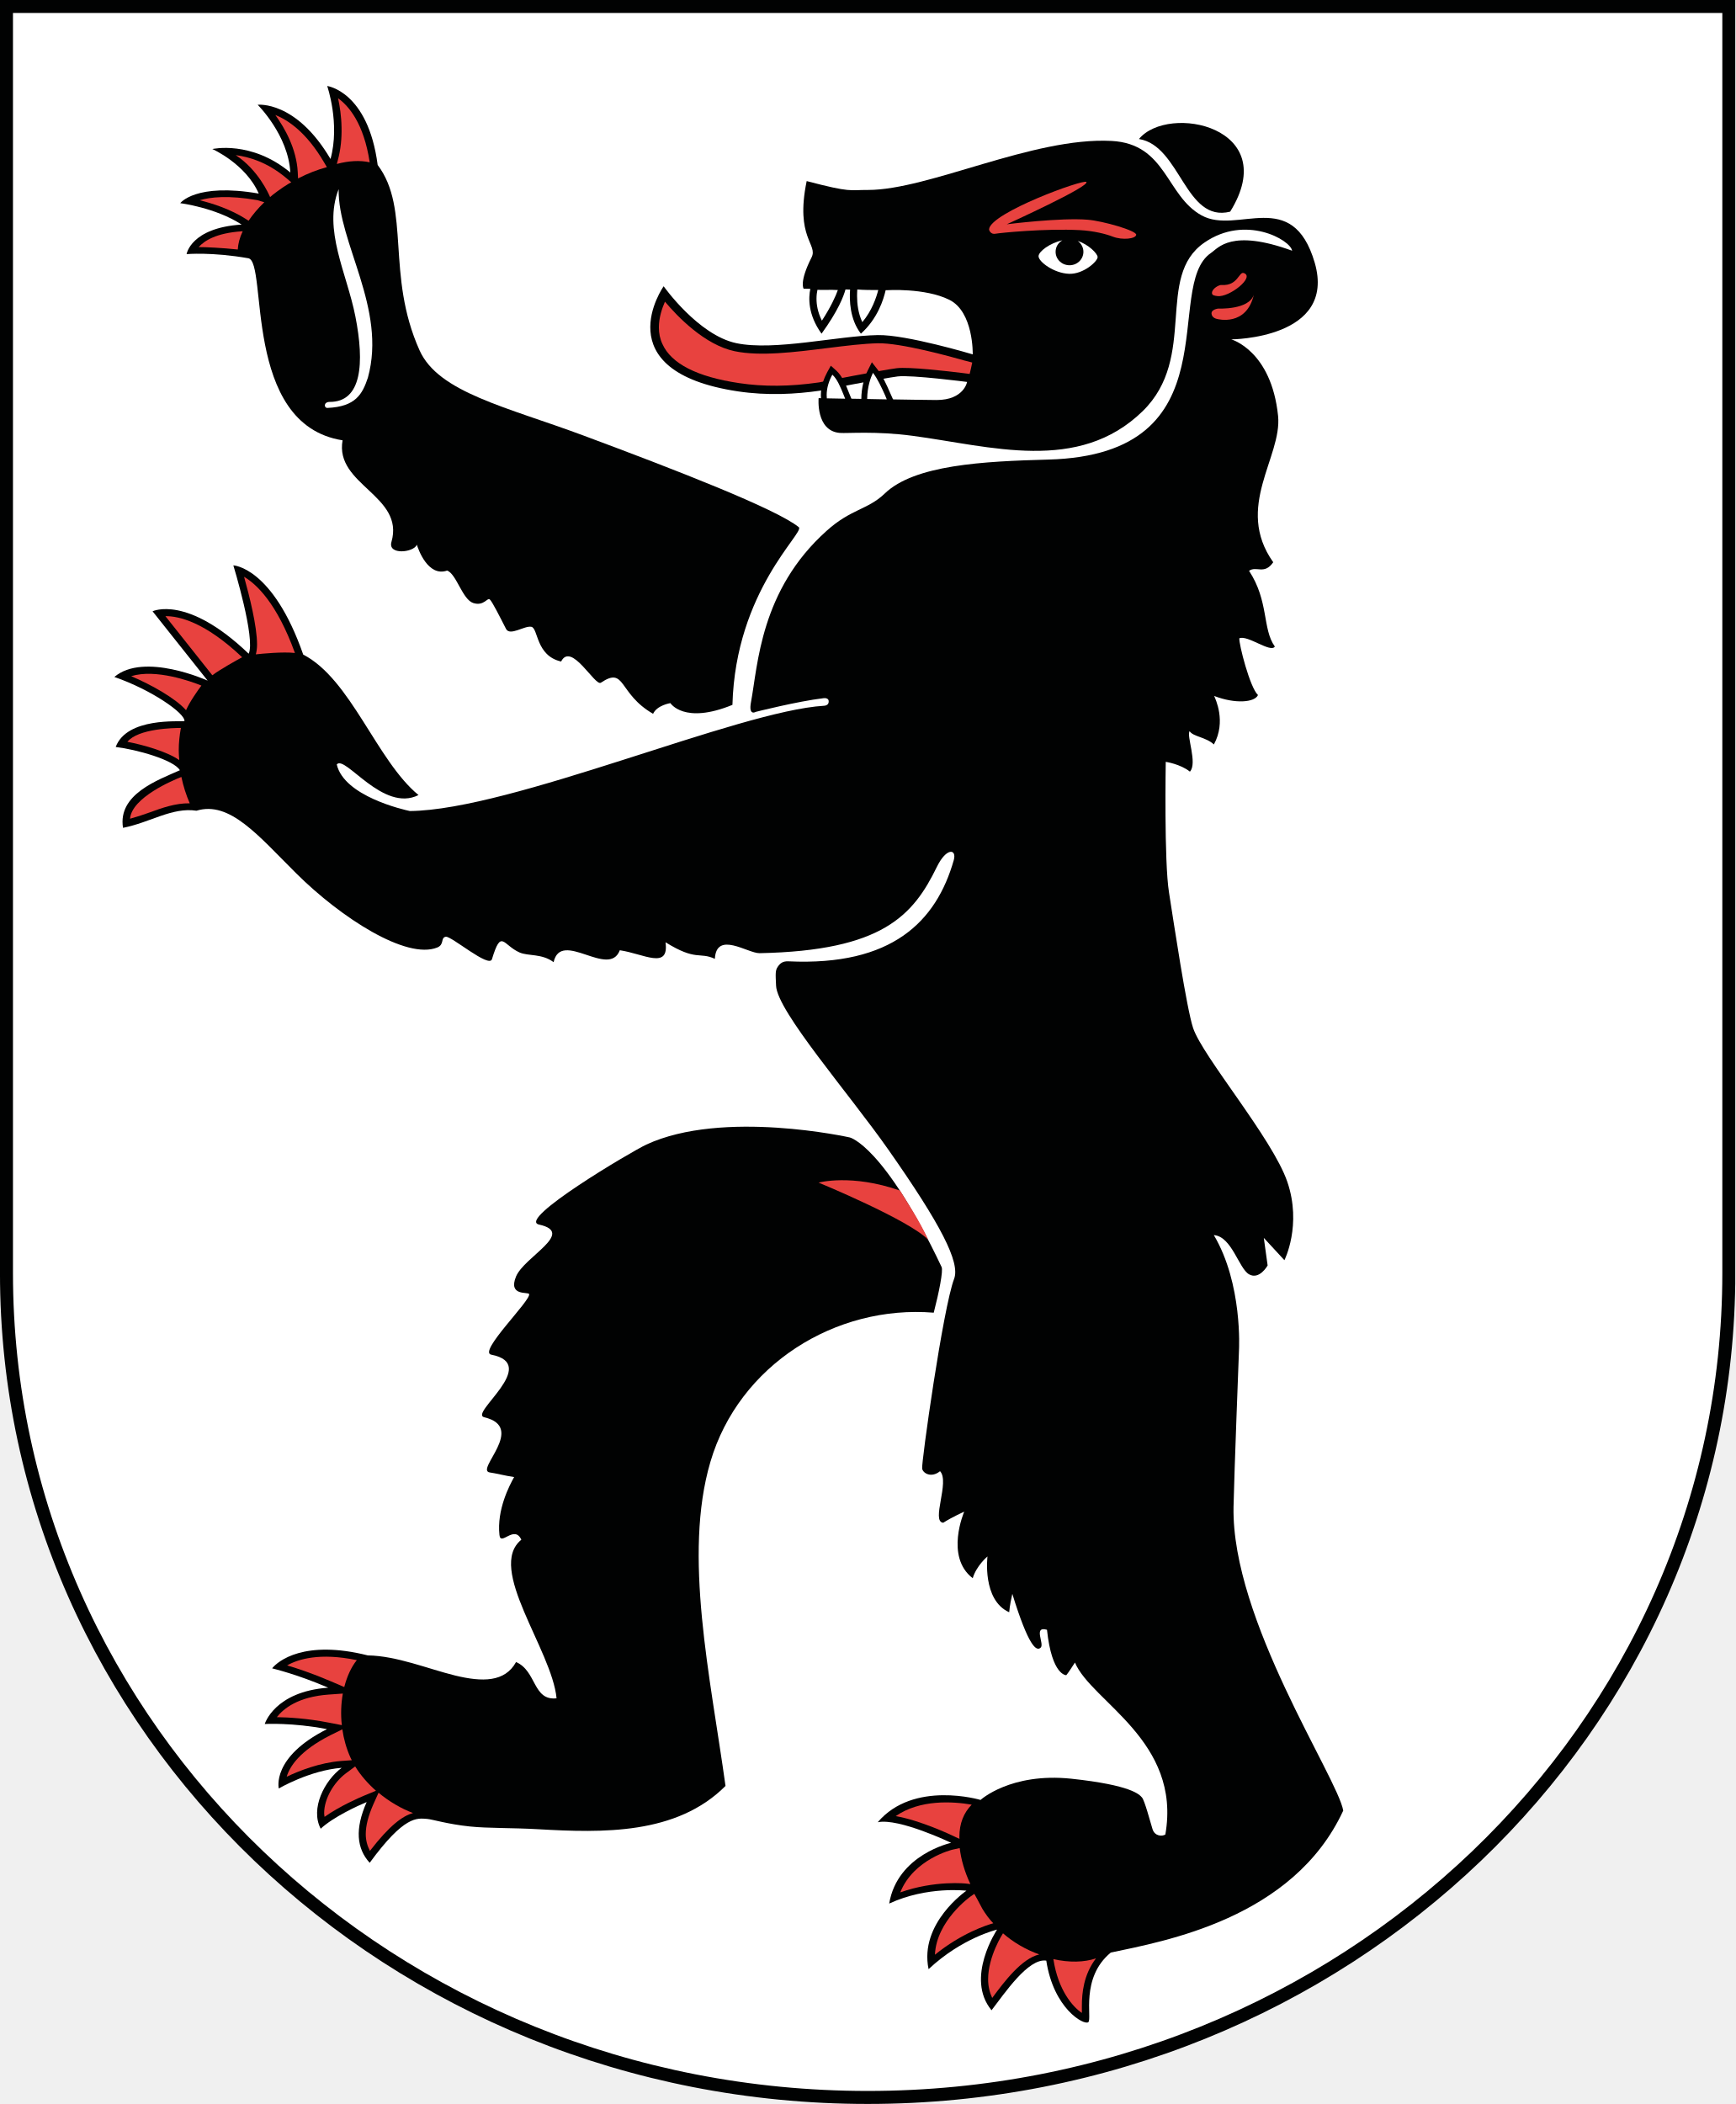
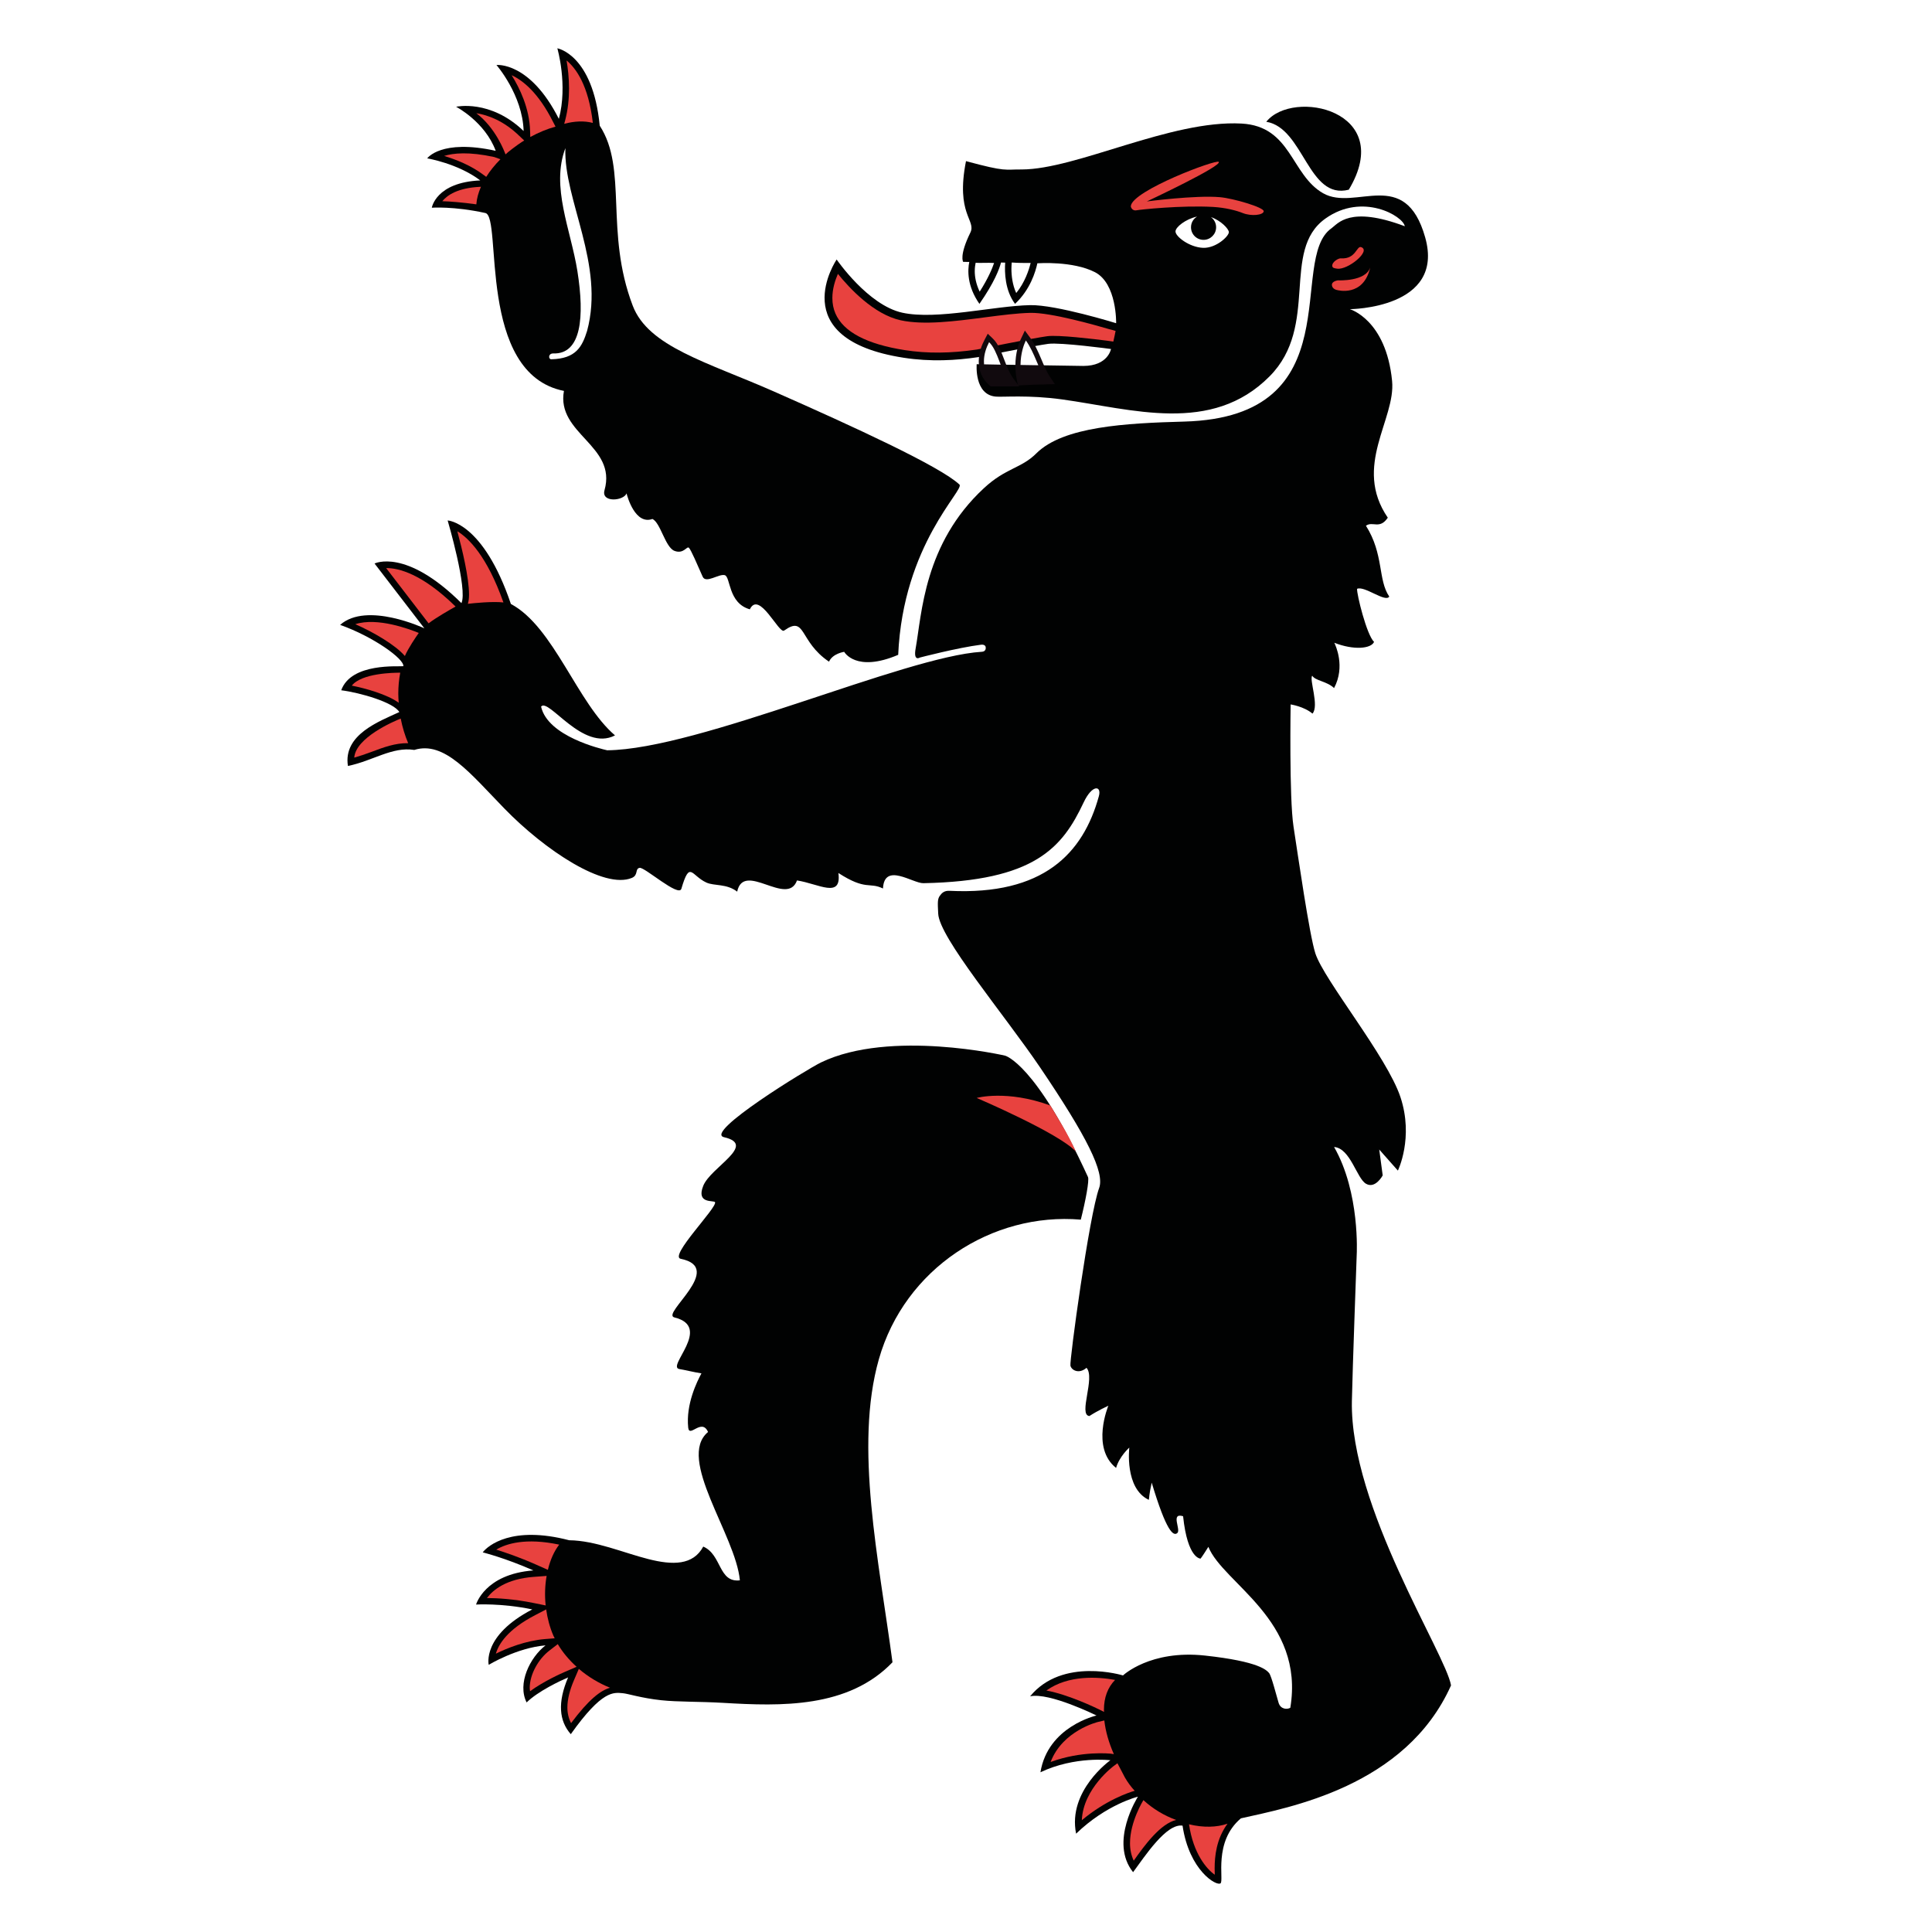
- <svg xmlns="http://www.w3.org/2000/svg" xmlns:xlink="http://www.w3.org/1999/xlink" version="1.1" id="Ebene_1" x="0px" y="0px" width="407.152px" height="493.613px" viewBox="-176.681 -214.424 407.152 493.613" enable-background="new -176.681 -214.424 407.152 493.613" xml:space="preserve">
-   <g>
-     <path fill="#FFFFFF" d="M26.78-212.905h202.184v297.18c0,106.805-90.469,193.375-202.055,193.375   c-111.59,0-202.07-86.57-202.07-193.375v-297.18H26.78z" />
-     <g>
-       <g>
-         <g>
-           <g>
-             <defs>
-               <rect id="SVGID_1_" x="-176.681" y="-214.424" width="407.152" height="493.613" />
-             </defs>
-             <clipPath id="SVGID_2_">
-               <use xlink:href="#SVGID_1_" overflow="visible" />
-             </clipPath>
-             <path clip-path="url(#SVGID_2_)" fill="none" stroke="#010202" stroke-width="3.048" d="M26.78-212.905h202.184v297.18       c0,106.805-90.469,193.375-202.055,193.375c-111.59,0-202.07-86.57-202.07-193.375v-297.18H26.78z" />
-           </g>
-         </g>
+ <svg xmlns="http://www.w3.org/2000/svg" id="Ebene_1" width="470" height="470" enable-background="new -205.948 -206.508 473.337 474.904" version="1.1" viewBox="-205.948 -206.508 470 470" xml:space="preserve">
+   <g id="g3211" transform="matrix(1.000483 0 0 .9971317 .09952739 -.5923354)">
+     <rect id="rect3081" x="-205.948" y="-206.508" width="469.773" height="471.352" fill="#ffffff" />
+     <g id="g12062" transform="matrix(.9970121 0 0 .9979953 -.8457841 -2.153)">
+       <g fill="#010202">
+         <path id="path3083" d="m-17.038-109.09c19.442 8.598 40.641 18.359 45.313 22.781 1.344 1.266-13.754 14.594-14.938 41.625-10.375 4.426-13.168-0.734-13.168-0.734s-2.816 0.391-3.703 2.406c-7.391-4.969-5.574-11.422-10.953-7.604-1.262 0.895-6.078-9.922-8.359-5.195-5.344-1.512-4.664-7.965-6.121-8.352-1.453-0.383-4.598 2.137-5.383 0.371-1.32-3-2.824-6.523-3.344-7.051s-1.254 1.602-3.527 0.746c-2.258-0.859-3.398-6.883-5.375-7.801-4.152 1.496-6.09-5.32-6.313-6.25-0.703 1.848-6.266 2.348-5.375-0.797 3.07-10.93-11.816-13.738-9.898-24.258-21.336-4.246-14.977-42.559-19.16-43.488-7.711-1.695-13.063-1.297-13.063-1.297s0.984-6.191 11.816-6.672c-5.48-4.16-12.938-5.391-12.938-5.391s3.305-4.793 16.703-1.848c-2.629-7.113-9.656-10.77-9.656-10.77s8.336-1.895 16.465 5.93c-0.246-8.809-6.625-16.137-6.625-16.137s8.121-0.91 15.219 13.168c2.23-8.313-0.371-17.25-0.371-17.25s8.641 1.465 10.34 18.922c6.871 10.578 1.176 25.906 8.039 43.977 3.817 10.078 18.16 13.801 34.375 20.969" />
+         <path id="path3085" d="m8.626 127.5c6.297-22.172 27.605-35.953 49.246-34.109 1.156-4.578 2.109-9.641 1.75-10.422-12.703-27.82-20.227-29.672-20.227-29.672s-27.984-6.492-44.875 1.656c-3.39 1.641-28.62 17.141-23.663 18.281 8.168 1.867-3.254 7.328-5.063 11.883-1.816 4.539 2.672 3.461 2.879 4.016 0.496 1.359-11.305 13.227-8.367 13.836 10.945 2.211-4.938 13.5-1.543 14.328 9.438 2.313-2.113 12.125 1.238 12.625 1.199 0.18 3.496 0.766 5.352 1.047-1.047 1.938-3.824 7.508-3.23 13.25 0.273 2.656 3.289-2.43 4.84 1.078-7.77 6.523 6.742 25.164 7.762 36.266-5.273 0.617-4.371-6.266-8.93-8.25-2.465 4.594-7.457 4.578-13.426 3.047-5.973-1.508-12.91-4.531-19.27-4.594-14-3.656-19.809 1.313-21.09 2.953 0.418 0.141 5.328 1.328 12.359 4.422-11.887 0.906-13.98 8.344-13.98 8.344s6.102-0.391 13.711 1.188c-12.336 6.422-10.625 13.547-10.625 13.547s6.824-4.164 13.855-4.758c-3.809 2.953-6.934 9.344-4.613 13.953 2.781-2.742 8.176-5.281 10.117-6.117-2.605 6.133-2.207 10.609 0.656 13.875 7.688-10.844 10.441-10.203 12.672-10.016 1.227 0.094 4.543 1.203 9.402 1.719 4.07 0.438 9.215 0.297 15.102 0.641 14.113 0.844 30.488 1.328 41.281-9.922-3.32-24.986-9.367-52.783-3.32-74.095" />
+         <path id="path3087" d="m32.482-115.731s-0.641 7.473 4.656 7.918c1.703 0.16 7.969-0.445 16.125 0.684 17.094 2.359 36.508 8.688 50.672-5.656 12.219-12.379 2.641-30.715 13.578-38.539 9.047-6.477 18.969-0.633 19.375 1.867-13.5-5.098-16.328-0.602-17.875 0.492-10.852 7.578 5.367 46.121-35.898 47.258-14.375 0.398-29.508 1.207-36.086 7.77-3.703 3.719-7.422 3.512-12.797 8.52-14.621 13.597-15.125 30.733-16.637 39.151-0.609 3.309 1.031 2.246 1.031 2.246s9.23-2.422 14.902-3.137c1-0.125 1.125 0.496 1.125 0.496s0.328 1.16-0.969 1.234c-18.852 1.16-68.883 23.848-91.324 24.078-1.398-0.328-14.496-3.375-16.117-10.68 1.816-2.246 10.184 11.121 18.031 7.039-9.215-7.879-14.906-26.535-25.391-32.125-6.777-20.066-15.426-20.418-15.426-20.418s4.938 16.832 3.359 20.207c-13.598-13.543-21.184-9.68-21.184-9.68l12.145 15.84s-14.023-6.621-20.543-0.84c8.16 2.906 15.629 8.32 15.422 10.098-1.008 0.168-12.719-0.938-15.152 5.887 4.664 0.594 12.816 2.969 14.168 5.328-4.848 2.258-13.75 5.496-12.535 13.176 6.047-1.23 10.77-4.766 16.176-3.918 7.352-2.297 13.641 5.734 22 14.344 9.863 10.168 24.297 19.781 31.082 16.934 1.629-0.688 0.688-2.246 1.895-2.453 1.215-0.203 9.543 7.262 10.168 5.109 2.078-7.063 2.383-3.215 6.105-1.512 1.902 0.871 4.926 0.219 7.504 2.219 1.613-7.578 12.215 3.828 14.59-2.738 5.297 0.816 10.922 4.543 10.098-1.816 6.816 4.391 7.453 2.129 10.871 3.785 0.328-6.488 7.266-1.23 9.871-1.297 27.188-0.543 33.875-8.688 39.063-19.734 2.094-4.473 4.438-4.16 3.719-1.543-3.852 14.063-13.594 24.262-36.422 23.141-1.262-0.063-1.855 0.488-2.406 1.266-0.512 0.801-0.504 1.457-0.359 4.297 0.23 5.84 16.109 24.668 24.859 37.621 11.438 16.953 15.781 25.672 14.391 29.469-2.438 6.688-7.25 42.266-7 43.414 0.234 1.133 2.094 2.148 3.922 0.539 2.195 2.391-2.07 11.547 0.703 11.789 2.063-1.344 4.625-2.523 4.625-2.523s-4.297 10.289 1.883 15.211c0.805-2.836 3.227-4.969 3.227-4.969s-1.211 9.969 4.758 12.773c0.133-0.625 0.016-1.07 0.703-4.203 3.609 12.047 5.297 13.141 6.25 12.313 0.945-0.82-1.742-5.047 1.406-4.109 1.102 10.508 4.266 10.359 4.266 10.359s0.375-0.43 1.898-2.875c3.594 8.953 23.531 17.859 19.984 39.344-0.75 0.453-2.391 0.406-2.867-1.25-0.508-1.672-1.742-6.578-2.313-7.25-0.594-0.656-2.297-2.813-15.641-4.266-13.359-1.453-19.984 4.859-19.984 4.859s-14.766-4.563-22.656 5.109c4.672-1.047 16.195 4.688 16.195 4.688s-11.852 2.641-13.672 13.875c8.43-4.016 17.055-2.938 17.055-2.938s-10.477 7.438-8.359 17.954c7.375-7.172 15.078-9.046 15.078-9.046s-7.078 11.093-1.18 18.455c2.852-3.854 8.109-11.984 12.063-11.375 1.625 11 8.328 14.875 9.266 14.094 0.898-0.75-1.836-10.143 4.969-15.883 11.602-2.625 40.18-7.711 51.242-32.494-1.258-7.672-24.672-43.609-24.18-69.484 0.141-7.234 1.18-35.844 1.18-35.844s0.867-15.156-5.523-26.297c3.984 0.313 5.5 7.641 7.781 8.984s4.078-2.031 4.078-2.031l-0.844-6.328 4.547 5.148s3.922-8.023 0.625-17.969c-3.297-9.922-18.625-28.578-20.75-35.129-1.469-4.559-4.234-23.922-5.328-31-1.078-7.063-0.703-29.863-0.703-29.863s3.234 0.48 5.328 2.246c1.688-1.902-0.836-8.328-0.063-9.262 0.719 1.23 3.625 1.359 5.328 3.016 2.797-5.266 0.375-10.395 0.063-11.074 4.703 1.859 8.984 1.465 9.688-0.215-1.797-1.68-4.25-11.711-4.141-12.969 1.797-0.824 6.93 3.426 7.852 1.891-2.805-4.082-1.281-10.336-5.688-17.313 1.641-1.207 3.344 0.992 5.328-1.969-8.609-12.617 1.984-24.063 1.047-33.449-1.477-14.992-10.297-17.527-10.297-17.527s23.266-0.105 18.375-17.527c-4.898-17.434-17-6.32-24.883-10.801-7.906-4.504-7.719-16.391-19.922-17.047-17.234-0.93-40.266 11.223-53.641 11.223-4.156-0.039-3.641 0.656-13.547-2.039-2.574 13.039 2.547 14.414 1.066 17.465-2.785 5.695-1.754 7.16-1.754 7.16l1.488 0.023c-0.406 2-0.574 5.871 2.473 10.246 3.641-5.23 4.867-8.543 5.266-10.102l1.016 0.023c-0.164 2.391-0.047 6.801 2.406 10.078 3.688-3.461 5-7.832 5.445-9.926h0.211s8.43-0.594 13.82 2.176 5.18 12.48 5.18 12.48-14.656-4.547-20.969-4.418c-8.898 0.184-22.75 3.68-31.16 1.855-8.406-1.833-16.031-13.009-16.031-13.009s-13.23 19.418 16.344 24.016c6.578 1.027 12.785 0.656 18.168-0.148 0 0 14.078-2.859 17.094-3.25 3.016-0.398 15.297 1.258 15.297 1.258s-0.703 4.141-6.734 4.141c-2.033 0-26.017-0.422-26.017-0.422" />
+         <path id="path3089" d="m103.107-174.996c6.5-8.168 31.703-2.773 20.125 16.602-9.953 2.581-10.953-15.098-20.125-16.602" />
+       </g>
+       <g fill="#e8423f">
+         <path id="path3091" d="m-2.718-131.922c0 1.367 0.246 2.641 0.75 3.801 1.953 4.5 7.656 7.5 16.938 8.949 5.426 0.848 11.184 0.801 17.594-0.152 0.109-0.031 13.996-2.848 17.137-3.254 2.695-0.352 11.117 0.656 14.594 1.102 0 0 1.117 0.16 1.508 0.211 0.148-0.691 0.445-1.938 0.555-2.602-0.422-0.146-1.602-0.441-1.602-0.441-3.234-0.949-14.219-4.086-19.18-3.973-3.164 0.07-7 0.559-11.086 1.094-7.313 0.961-14.871 1.945-20.527 0.723-6.61-1.442-12.544-7.892-15.329-11.349-0.68 1.586-1.352 3.649-1.352 5.891" />
+         <path id="path3093" d="m32.482 63.641s7.266-2.063 17.969 1.844c1.406 2.453 4.188 6.688 6.203 11.25-4.125-4.501-24.172-13.094-24.172-13.094" />
+         <path id="path3095" d="m-119.061-52.18c4.465 1.984 9.777 5.074 12.086 7.785 0.824-1.922 2.707-4.68 3.387-5.641-2.266-0.929-10.083-3.878-15.473-2.144" />
+         <path id="path3097" d="m-119.917-37.156c3.254 0.641 8.633 2.129 11.438 4.184-0.055-0.75-0.102-1.504-0.102-2.23 0-1.754 0.16-3.457 0.473-5.113-1.594-0.017-9.434 0.112-11.809 3.159" />
+         <path id="path3099" d="m-111.542-65.891c0.664 0.855 10.008 13.063 10.352 13.512 1.656-1.313 5.383-3.441 6.578-4.113-8.211-8.055-13.938-9.43-16.93-9.399" />
+         <path id="path3101" d="m-119.319-19.555c1.305-0.375 2.672-0.832 4.258-1.426 2.816-1.063 5.727-2.168 8.887-2.109-0.785-1.875-1.406-3.891-1.816-6.016-1.802 0.719-10.978 4.688-11.329 9.551" />
+         <path id="path3103" d="m-91.327-59.402c0 0.961-0.117 1.664-0.285 2.246 1.438-0.168 6-0.637 8.672-0.336-4.027-11.414-8.539-15.758-11.242-17.406 1.144 4.269 2.855 11.296 2.855 15.496" />
+         <path id="path3105" d="m49.482 208.5c5.406 1 12.172 4.281 12.953 4.672 0 0 0.688 0.359 1.109 0.563-0.016-0.172-0.031-0.328-0.031-0.484 0-3.07 0.938-5.508 2.719-7.344-4.141-0.751-11.375-1.266-16.75 2.593" />
+         <path id="path3107" d="m66.029 226.859c-0.094 0.047-7.578 5.563-7.906 13.345 5.906-4.938 11.484-6.796 12.891-7.188-0.859-0.93-1.688-2.031-2.406-3.289 0 0.016 0 0-1.164-2.234 0 0-0.445-0.867-0.641-1.211-0.134 0.116-0.368 0.28-0.774 0.577" />
+         <path id="path3109" d="m62.06 216.187c-0.078 0.016-8.625 2.094-11.547 9.781 7.625-2.797 14.484-2.047 14.766-2.016 0 0 0.359 0.047 0.656 0.102-1.25-2.836-2.031-5.594-2.328-8.234-0.25 0.055-0.688 0.18-1.547 0.367" />
+         <path id="path3111" d="m84.263 241.203c0 0.047 0.016 0.094 0.016 0.094 1.031 7 4.25 10.844 6.266 12.234-0.016-0.563-0.031-1.578-0.031-1.578 0-2.922 0.406-7.156 3.141-10.898-2.642 0.914-5.923 1-9.392 0.148" />
+         <path id="path3113" d="m73.138 235.297c-0.031 0.063-3.266 5.235-3.266 10.532 0 1.578 0.313 2.983 0.906 4.267 2.656-3.781 6.5-9.031 10.344-9.953-2.922-1.057-5.656-2.713-7.984-4.846" />
+         <path id="path3115" d="m-61.159-174.723c8e-3 0 8e-3 -8e-3 0.023-0.016-1.055-9.184-4.141-13.391-6.406-15.242 0.313 1.816 0.602 4.195 0.602 6.867 0 2.477-0.258 5.168-0.961 7.832l-0.215 0.789c2.535-0.687 4.918-0.765 6.957-0.23" />
+         <path id="path3117" d="m-70.839-174.981c-3.598-7.176-7.406-10.141-10.094-11.398 1.949 3.145 4.336 8.039 4.496 13.602l0.047 1.504c2.055-1.129 4.137-1.977 6.152-2.539z" />
+         <path id="path3119" d="m-85.167-166.371c-6.191-1.352-10-0.969-12.238-0.273 2.766 0.832 6.543 2.273 9.75 4.73l0.52 0.383c0.922-1.465 2.09-2.918 3.465-4.305z" />
+         <path id="path3121" d="m-88.526-159.098c-5.566 0.246-8.129 2.055-9.32 3.52 1.617 0.031 4.938 0.285 8.297 0.766 0.098-1.375 0.488-2.824 1.129-4.293z" />
+         <path id="path3123" d="m-77.87-170.41-1.238-1.176c-3.801-3.68-7.609-5.051-10.441-5.504 4.719 3.598 6.848 9.336 7.121 10.07 0.488-0.504 2.535-2.102 3.992-3.047 0.183-0.128 0.367-0.226 0.566-0.343" />
+         <path id="path3125" d="m-69.686 197.156-2.039 1.578c-2.672 2.047-4.801 5.813-4.801 9.125 0 0.281 0.055 0.563 0.082 0.813 3.316-2.438 7.652-4.375 8.637-4.797l2.715-1.172c-1.786-1.617-3.387-3.5-4.594-5.547" />
+         <path id="path3127" d="m-72.518 188.672-2.672 1.398c-6.793 3.523-8.945 7.148-9.59 9.422 2.711-1.344 7.246-3.18 11.965-3.57l2.379-0.188c-0.098-0.203-0.219-0.422-0.313-0.625-0.898-2.078-1.457-4.265-1.769-6.437" />
+         <path id="path3129" d="m-72.405 180.484-3.121 0.234c-6.75 0.5-9.969 3.203-11.434 5.172 2.555 0.016 6.625 0.242 11.363 1.211l2.957 0.602c-0.261-2.484-0.167-4.945 0.235-7.219" />
+         <path id="path3131" d="m-65.718 205.937c-1.082 2.531-1.625 4.766-1.625 6.703 0 1.43 0.313 2.688 0.898 3.836 4.352-5.836 7.191-7.984 9.504-8.656-2.602-1.047-5.266-2.602-7.609-4.617z" />
+         <path id="path3133" d="m-84.694 174.055c2.23 0.703 5.586 1.836 9.68 3.648l2.914 1.297c0.59-2.453 1.527-4.57 2.766-6.164-8.208-1.735-12.942-0.227-15.36 1.219" />
+         <path id="path3135" d="m120.622-136.234s-1.594 0.168-1.508 1.184c0.094 1.023 1.281 1.191 1.281 1.191s6.422 1.824 8.063-5.543c-1.101 3.527-7.836 3.168-7.836 3.168" />
+         <path id="path3137" d="m121.388-141.609c-0.547-0.129-2.25 0.816-2.188 1.832 0.016 0.574 0.625 0.598 1.188 0.688 2.594 0.391 8.422-4.387 5.844-5.266-1.094-0.368-1.282 2.96-4.844 2.746" />
+         <path id="path3139" d="m91.513-165.195c-0.641-0.672-21.016 7.008-21.438 10.785-0.047 0.313 0.391 1.289 1.438 1.047 0.766-0.168 10.875-1.246 18.609-0.816 3 0.176 5.641 0.848 7.25 1.496 2.094 0.84 5.016 0.512 5.109-0.43 0.109-0.945-7.375-3.152-10.672-3.449-5.969-0.527-17.828 1.039-17.828 1.039s18.469-8.68 17.532-9.672" />
+       </g>
+       <g fill="#ffffff">
+         <path id="path3141" d="m32.009-138.484c0 1.363 0.281 3.09 1.199 5.02 2.023-3.172 3.07-5.664 3.516-7.012-1.641-0.109-3.266 0.043-4.504-0.047-0.098 0.511-0.211 1.206-0.211 2.039" />
+         <path id="path3143" d="m40.95-139.09c0 1.727 0.25 3.961 1.172 5.961 2.109-2.586 3.094-5.633 3.516-7.348-1.563 0-3.188 0-4.609-0.117-0.032 0.43-0.079 0.926-0.079 1.504" />
+         <path id="path3145" d="m-62.534-123.875c4.375-16.262-5.75-32.023-5.297-44.672-3.574 9.504 1.313 19.855 2.938 30.098 1.766 11.176 0.961 20.336-5.914 20.086-1.246 0-1.191 1.426-0.461 1.426 6.031-0.137 7.527-3.075 8.734-6.938" />
+         <path id="path3147" d="m89.607-151.692c0.773 0.563 1.266 1.465 1.266 2.488 0 1.695-1.375 3.074-3.063 3.074-1.703 0-3.063-1.379-3.063-3.074 0-1.113 0.578-2.078 1.484-2.617-2.797 0.602-5.266 2.578-5.266 3.641 0 1.258 3.43 3.879 6.734 4 3.172 0.113 6.281-2.832 6.281-3.832 2e-3 -0.789-1.967-2.871-4.373-3.68" />
+       </g>
+       <path id="path3149" d="m34.404-121.707c-0.656 1.223-1.422 3.137-1.422 5.258 0 2.344 0.867 4.359 2.539 5.828l0.367 0.313h6.945l-1.453-1.992c-0.906-1.254-1.531-2.828-2.203-4.598-0.781-2.105-1.539-3.938-2.797-5.137l-1.203-1.146z" fill="#110a0e" />
+       <path id="path3151" d="m43.341-122.074c-0.656 1.359-1.422 3.625-1.422 6.68 0 1.168 0.125 2.449 0.406 3.801l0.234 1.055 3.523-0.168 3.195-0.094 2.266-0.066-1.266-1.887c-0.719-1.098-1.344-2.563-2-4.121-0.836-2-1.703-3.918-2.813-5.406l-1.234-1.676z" fill="#110a0e" />
+       <g fill="#ffffff">
+         <path id="path3153" d="m38.013-116.457c-0.719-1.875-1.422-3.633-2.508-4.656-0.688 1.313-1.258 2.949-1.258 4.664 0 0.254 0.016 0.504 0.031 0.75 1.031 0.016 2.438 0.047 4.047 0.078-0.093-0.278-0.203-0.559-0.312-0.836" />
+         <path id="path3155" d="m47.122-116.379c-0.781-1.855-1.609-3.742-2.656-5.152-0.5 1.047-1.266 3.113-1.297 5.984 1.438 0.023 2.906 0.047 4.344 0.07-0.125-0.293-0.25-0.597-0.391-0.902" />
+         <polyline id="polyline3157" transform="translate(-1.866006,-1.776005)" points="51.113 -110.283 51.098 -110.283 51.113 -110.283" />
      </g>
    </g>
-     <path fill="#010202" d="M-39.787-112.249c21.641,8.055,45.262,17.223,50.535,21.504c1.504,1.223-14.84,14.832-15.574,41.688   c-11.371,4.656-14.555-0.41-14.555-0.41s-3.125,0.473-4.063,2.504c-8.273-4.766-6.391-11.215-12.25-7.293   c-1.375,0.918-6.941-9.707-9.328-4.969c-5.949-1.359-5.344-7.785-6.973-8.145c-1.602-0.336-5.016,2.246-5.945,0.504   c-1.504-2.938-3.238-6.41-3.816-6.922c-0.609-0.496-1.375,1.625-3.871,0.84c-2.551-0.813-3.93-6.773-6.129-7.621   c-4.535,1.598-6.84-5.145-7.113-6.059c-0.742,1.852-6.863,2.488-5.965-0.648c3.152-10.926-13.355-13.344-11.465-23.848   c-23.656-3.695-17.48-41.902-22.121-42.711c-8.559-1.504-14.48-0.969-14.48-0.969s0.961-6.168,12.914-6.934   c-6.121-3.984-14.402-5.023-14.402-5.023s3.57-4.824,18.418-2.25c-3.066-7-10.891-10.449-10.891-10.449s9.152-2.094,18.297,5.504   c-0.457-8.758-7.656-15.887-7.656-15.887s8.945-1.09,17.09,12.719c2.277-8.301-0.777-17.125-0.777-17.125s9.578,1.238,11.84,18.527   c7.816,10.352,1.848,25.719,9.832,43.496C-73.794-122.338-57.892-118.987-39.787-112.249" />
-     <path fill="#010202" d="M-9.994,128.541c6.68-22.75,29.383-36.891,52.402-35c1.219-4.688,2.266-9.891,1.844-10.719   C30.749,54.306,22.717,52.431,22.717,52.431s-29.762-6.672-47.746,1.672c-3.598,1.688-30.469,17.594-25.176,18.766   c8.691,1.906-3.461,7.516-5.398,12.188c-1.91,4.672,2.855,3.547,3.07,4.109c0.531,1.422-12.023,13.578-8.902,14.219   c11.648,2.25-5.238,13.828-1.633,14.688c10.031,2.359-2.262,12.438,1.32,12.953c1.266,0.164,3.719,0.797,5.703,1.078   c-1.117,1.984-4.094,7.688-3.445,13.594c0.277,2.734,3.496-2.492,5.133,1.109c-8.254,6.688,7.18,25.813,8.266,37.203   c-5.59,0.625-4.656-6.422-9.504-8.508c-2.617,4.758-7.938,4.703-14.289,3.164c-6.32-1.547-13.727-4.625-20.488-4.719   c-14.91-3.758-21.102,1.328-22.461,3.031c0.445,0.141,5.68,1.328,13.168,4.539c-12.648,0.922-14.898,8.523-14.898,8.523   s6.512-0.375,14.609,1.203c-13.121,6.609-11.313,13.922-11.313,13.922s7.266-4.266,14.754-4.844c-4.051,3-7.402,9.578-4.922,14.281   c2.977-2.766,8.719-5.391,10.785-6.25c-2.785,6.297-2.359,10.891,0.711,14.25c8.16-11.156,11.105-10.469,13.48-10.297   c1.297,0.117,4.824,1.234,10.016,1.773c4.32,0.453,9.793,0.289,16.055,0.648c15.016,0.859,32.457,1.352,43.938-10.156   C-10.001,178.947-16.443,150.423-9.994,128.541" />
-     <path fill="#010202" d="M15.397-121.018c0,0-0.695,7.664,4.945,8.16c1.816,0.145,8.504-0.48,17.16,0.688   c18.203,2.418,38.859,8.902,53.938-5.801c13-12.711,2.797-31.521,14.484-39.543c9.594-6.641,20.156-0.656,20.578,1.91   c-14.344-5.23-17.359-0.598-19.016,0.508c-11.563,7.773,5.703,47.32-38.219,48.492c-15.297,0.41-31.398,1.234-38.375,7.984   c-3.961,3.801-7.922,3.586-13.625,8.738C1.702-75.948,1.147-58.354-0.466-49.729c-0.641,3.391,1.121,2.313,1.121,2.313   s9.832-2.488,15.863-3.203c1.078-0.141,1.207,0.488,1.207,0.488s0.328,1.184-1.039,1.281   c-20.082,1.184-73.305,24.457-97.199,24.703c-1.508-0.328-15.426-3.473-17.152-10.934c1.934-2.344,10.84,11.375,19.184,7.184   c-9.824-8.066-15.863-27.199-27.051-32.953c-7.184-20.582-16.398-20.938-16.398-20.938s5.273,17.266,3.594,20.73   c-14.496-13.898-22.547-9.953-22.547-9.953l12.922,16.266c0,0-14.906-6.785-21.891-0.859c8.707,3,16.656,8.547,16.449,10.363   c-1.086,0.184-13.52-0.953-16.129,6.063c4.938,0.594,13.641,3.031,15.059,5.457c-5.16,2.313-14.617,5.625-13.344,13.512   c6.445-1.266,11.473-4.871,17.238-4.016c7.824-2.379,14.512,5.871,23.426,14.719c10.48,10.41,25.824,20.281,33.063,17.375   c1.746-0.703,0.727-2.309,2.008-2.527c1.313-0.199,10.168,7.441,10.832,5.266c2.207-7.25,2.52-3.313,6.504-1.563   c2.023,0.875,5.234,0.203,7.961,2.266c1.75-7.785,12.984,3.922,15.535-2.801c5.625,0.832,11.609,4.656,10.727-1.871   c7.258,4.512,7.914,2.184,11.578,3.887C-8.601,3.87-1.211,9.249,1.543,9.198c28.944-0.575,36.077-8.919,41.6-20.247   c2.234-4.578,4.703-4.266,3.969-1.594c-4.109,14.441-14.5,24.891-38.785,23.754c-1.348-0.066-1.977,0.473-2.531,1.297   c-0.551,0.824-0.527,1.488-0.383,4.406c0.23,6,17.137,25.313,26.426,38.594c12.18,17.375,16.836,26.344,15.344,30.211   c-2.602,6.859-7.742,43.375-7.492,44.531c0.266,1.156,2.227,2.188,4.195,0.578c2.359,2.453-2.18,11.859,0.75,12.094   c2.188-1.391,4.922-2.594,4.922-2.594s-4.586,10.563,2,15.609c0.867-2.953,3.461-5.109,3.461-5.109s-1.297,10.234,5.094,13.094   c0.094-0.641,0.016-1.063,0.734-4.313c3.828,12.375,5.641,13.516,6.625,12.641c1.031-0.828-1.844-5.172,1.508-4.219   c1.148,10.797,4.531,10.656,4.531,10.656s0.422-0.453,2.031-2.969c3.82,9.172,25.047,18.328,21.211,40.344   c-0.75,0.492-2.5,0.422-3.016-1.281c-0.523-1.703-1.852-6.719-2.469-7.406c-0.609-0.688-2.438-2.891-16.625-4.406   c-14.219-1.469-21.25,4.984-21.25,4.984s-15.719-4.688-24.125,5.234c4.969-1.047,17.227,4.828,17.227,4.828   s-12.617,2.719-14.539,14.25c8.969-4.156,18.125-3.016,18.125-3.016s-11.133,7.625-8.883,18.406   c7.836-7.357,16.07-9.281,16.07-9.281s-7.563,11.359-1.297,18.922c3.063-3.97,8.625-12.281,12.844-11.641   c1.703,11.25,8.859,15.234,9.859,14.438c0.961-0.781-1.938-10.392,5.273-16.328c12.383-2.656,42.789-7.867,54.547-33.313   c-1.383-7.852-26.266-44.734-25.742-71.273c0.148-7.43,1.281-36.773,1.281-36.773s0.906-15.523-5.906-26.969   c4.219,0.313,5.859,7.844,8.266,9.203c2.445,1.375,4.359-2.078,4.359-2.078l-0.898-6.469l4.836,5.234c0,0,4.164-8.234,0.672-18.414   c-3.5-10.18-19.836-29.328-22.094-36.047c-1.547-4.672-4.516-24.543-5.656-31.801c-1.172-7.25-0.766-30.656-0.766-30.656   s3.438,0.512,5.672,2.297c1.828-1.938-0.875-8.512-0.063-9.488c0.766,1.277,3.852,1.391,5.688,3.113   c2.953-5.41,0.344-10.691,0.063-11.379c4.969,1.922,9.547,1.512,10.281-0.215c-1.891-1.734-4.508-12.016-4.375-13.313   c1.922-0.84,7.375,3.512,8.328,1.938c-2.969-4.168-1.359-10.617-6.047-17.77c1.734-1.23,3.57,1.023,5.672-2.008   c-9.164-12.938,2.094-24.672,1.141-34.32c-1.578-15.367-10.984-17.969-10.984-17.969s24.766-0.109,19.578-17.992   c-5.234-17.855-18.094-6.48-26.516-11.078c-8.422-4.609-8.219-16.824-21.188-17.488c-18.359-0.953-42.852,11.504-57.098,11.504   c-4.426-0.031-3.852,0.695-14.402-2.082c-2.766,13.387,2.73,14.793,1.137,17.922c-2.961,5.848-1.848,7.328-1.848,7.328l1.566,0.031   c-0.43,2.066-0.613,6.023,2.633,10.52c3.895-5.375,5.184-8.773,5.617-10.375l1.078,0.031c-0.176,2.457-0.078,6.969,2.539,10.344   c3.949-3.551,5.324-8.063,5.805-10.199h0.227c0,0,8.98-0.594,14.699,2.242c5.75,2.828,5.508,12.813,5.508,12.813   s-15.586-4.672-22.289-4.527c-9.504,0.176-24.23,3.77-33.168,1.898c-8.961-1.883-17.063-13.355-17.063-13.355   s-14.066,19.922,17.383,24.656c7.016,1.051,13.625,0.656,19.344-0.164c0,0,14.984-2.938,18.199-3.336   c3.18-0.395,16.273,1.293,16.273,1.293s-0.734,4.242-7.172,4.242C40.924-120.569,15.397-121.018,15.397-121.018" />
-     <path fill="#010202" d="M90.557-181.811c6.898-8.359,33.734-2.84,21.406,17.043C101.377-162.104,100.331-180.256,90.557-181.811" />
-     <path fill="#E8423F" d="M-22.083-137.62c0,1.41,0.266,2.715,0.824,3.891c2.07,4.625,8.121,7.711,17.984,9.184   c5.816,0.871,11.918,0.824,18.75-0.16c0.105-0.023,14.914-2.922,18.246-3.336c2.852-0.352,11.813,0.68,15.508,1.137   c0,0,1.18,0.152,1.609,0.207c0.18-0.703,0.469-1.992,0.602-2.672c-0.422-0.145-1.734-0.449-1.734-0.449   c-3.414-0.977-15.109-4.191-20.406-4.07c-3.367,0.07-7.445,0.574-11.773,1.113c-7.793,0.973-15.84,2-21.848,0.742   c-7.016-1.479-13.371-8.098-16.336-11.617C-21.365-142.026-22.083-139.889-22.083-137.62" />
-     <path fill="#E8423F" d="M15.397,63.025c0,0,7.719-2.125,19.113,1.875c1.508,2.531,4.477,6.859,6.602,11.547   C36.721,71.822,15.397,63.025,15.397,63.025" />
-     <path fill="#E8423F" d="M-145.9-55.788c4.754,2.02,10.418,5.203,12.871,7.984c0.859-1.984,2.867-4.816,3.609-5.781   C-131.818-54.545-140.146-57.577-145.9-55.788" />
-     <path fill="#E8423F" d="M-146.787-40.393c3.457,0.672,9.168,2.199,12.168,4.297c-0.063-0.771-0.121-1.531-0.121-2.281   c0-1.816,0.191-3.563,0.504-5.266C-135.931-43.643-144.251-43.506-146.787-40.393" />
-     <path fill="#E8423F" d="M-137.869-69.866c0.699,0.879,10.641,13.406,11.008,13.863c1.754-1.344,5.715-3.527,6.992-4.23   C-128.587-68.491-134.708-69.913-137.869-69.866" />
-     <path fill="#E8423F" d="M-146.169-22.346c1.414-0.391,2.84-0.832,4.551-1.457c2.992-1.094,6.094-2.215,9.457-2.16   c-0.832-1.918-1.504-4-1.961-6.184C-136.044-31.393-145.771-27.331-146.169-22.346" />
-     <path fill="#E8423F" d="M-116.365-63.202c0,0.984-0.133,1.703-0.293,2.297c1.504-0.168,6.359-0.641,9.176-0.328   c-4.234-11.715-9.059-16.176-11.93-17.871C-118.189-74.729-116.365-67.53-116.365-63.202" />
-     <path fill="#E8423F" d="M33.487,211.65c5.742,0.984,12.969,4.391,13.789,4.789c0,0,0.727,0.359,1.18,0.539   c-0.031-0.156-0.031-0.313-0.031-0.469c0-3.125,1.016-5.641,2.891-7.547C46.885,208.197,39.198,207.697,33.487,211.65" />
-     <path fill="#E8423F" d="M51.081,230.478L51.081,230.478c-0.078,0.047-8.047,5.703-8.391,13.688   c6.273-5.078,12.227-6.984,13.688-7.375c-0.922-0.953-1.75-2.078-2.555-3.391c0.016,0.016,0,0.016-1.203-2.266   c0,0-0.508-0.906-0.688-1.25C51.768,229.978,51.51,230.166,51.081,230.478" />
-     <path fill="#E8423F" d="M46.854,219.509L46.854,219.509c-0.086,0.016-9.164,2.188-12.297,10.031   c8.148-2.875,15.445-2.094,15.727-2.031c0,0,0.406,0.031,0.719,0.078c-1.359-2.906-2.18-5.734-2.5-8.438   C48.26,219.212,47.768,219.306,46.854,219.509" />
-     <path fill="#E8423F" d="M70.471,245.197c0.023,0.031,0.023,0.078,0.023,0.078c1.109,7.219,4.539,11.148,6.672,12.547   c0-0.563,0-1.625,0-1.625c0-2.984,0.391-7.328,3.305-11.172C77.69,245.962,74.198,246.041,70.471,245.197" />
-     <path fill="#E8423F" d="M58.659,239.142c-0.039,0.063-3.492,5.359-3.492,10.805c0,1.625,0.359,3.063,0.961,4.359   c2.859-3.859,6.922-9.25,11.039-10.205C64.065,242.994,61.112,241.291,58.659,239.142" />
-     <path fill="#E8423F" d="M-89.955-176.354c0,0,0.016-0.008,0.016-0.023c-1.391-9.105-4.902-13.184-7.418-14.992   c0.395,1.816,0.77,4.176,0.816,6.824c0.059,2.465-0.168,5.137-0.895,7.793l-0.215,0.797   C-94.884-176.706-92.236-176.85-89.955-176.354" />
-     <path fill="#E8423F" d="M-100.673-176.385c-4.121-7.023-8.426-9.871-11.402-11.063c2.199,3.07,4.961,7.887,5.258,13.406l0.07,1.48   c2.266-1.168,4.535-2.051,6.762-2.648L-100.673-176.385z" />
-     <path fill="#E8423F" d="M-116.306-167.467c-6.863-1.199-11.051-0.711-13.52,0.02c3.063,0.758,7.262,2.109,10.895,4.438l0.574,0.375   c0.977-1.453,2.234-2.934,3.691-4.344L-116.306-167.467z" />
-     <path fill="#E8423F" d="M-119.869-160.163c-6.109,0.395-8.887,2.242-10.199,3.703c1.785,0,5.465,0.184,9.176,0.57   c0.082-1.359,0.457-2.816,1.16-4.289L-119.869-160.163z" />
-     <path fill="#E8423F" d="M-108.337-171.659l-1.379-1.16c-4.293-3.551-8.535-4.809-11.656-5.207c5.289,3.473,7.754,9.113,8.066,9.84   c0.52-0.527,2.734-2.168,4.352-3.137C-108.763-171.432-108.564-171.538-108.337-171.659" />
-     <path fill="#E8423F" d="M-93.345,199.994l-2.168,1.609c-2.844,2.125-5.113,5.969-5.113,9.375c0,0.297,0.07,0.547,0.094,0.844   c3.531-2.5,8.152-4.5,9.195-4.938l2.871-1.188C-90.345,204.025-92.044,202.111-93.345,199.994" />
-     <path fill="#E8423F" d="M-96.357,191.291l-2.848,1.406c-7.199,3.656-9.512,7.344-10.207,9.711   c2.922-1.398,7.754-3.297,12.762-3.695l2.52-0.18c-0.105-0.211-0.242-0.422-0.336-0.656   C-95.412,195.767-96.037,193.509-96.357,191.291" />
-     <path fill="#E8423F" d="M-96.244,182.9l-3.32,0.234c-7.191,0.516-10.598,3.297-12.16,5.297c2.723,0.047,7.059,0.281,12.09,1.266   l3.16,0.609C-96.771,187.767-96.65,185.212-96.244,182.9" />
-     <path fill="#E8423F" d="M-89.138,209.009c-1.129,2.594-1.723,4.875-1.723,6.859c0,1.484,0.371,2.766,0.977,3.938   c4.617-5.969,7.648-8.203,10.113-8.875c-2.801-1.063-5.602-2.703-8.09-4.766L-89.138,209.009z" />
-     <path fill="#E8423F" d="M-109.306,176.291c2.375,0.703,5.926,1.875,10.305,3.75l3.094,1.328c0.648-2.5,1.641-4.703,2.953-6.313   C-101.681,173.244-106.763,174.837-109.306,176.291" />
-     <path fill="#E8423F" d="M109.182-142.034c0,0-1.688,0.168-1.594,1.215c0.102,1.066,1.359,1.234,1.359,1.234   s6.836,1.848,8.563-5.691C116.362-141.674,109.182-142.034,109.182-142.034" />
-     <path fill="#E8423F" d="M110.018-147.561c-0.578-0.121-2.359,0.84-2.328,1.902c0.031,0.57,0.656,0.602,1.258,0.695   c2.773,0.395,8.953-4.504,6.195-5.406C114.018-150.745,113.768-147.338,110.018-147.561" />
-     <path fill="#E8423F" d="M78.213-171.737c-0.703-0.695-22.359,7.191-22.82,11.063c-0.031,0.313,0.43,1.32,1.531,1.082   c0.813-0.168,11.563-1.281,19.813-0.84c3.172,0.176,6.031,0.879,7.703,1.535c2.234,0.848,5.344,0.52,5.477-0.441   c0.102-0.984-7.867-3.254-11.375-3.535c-6.359-0.535-18.984,1.063-18.984,1.063S79.198-170.729,78.213-171.737" />
-     <path fill="#FFFFFF" d="M14.901-144.338c0,1.398,0.273,3.16,1.266,5.145c2.117-3.246,3.262-5.816,3.742-7.184   c-1.77-0.113-3.496,0.031-4.785-0.055C15.006-145.905,14.901-145.194,14.901-144.338" />
-     <path fill="#FFFFFF" d="M24.42-144.971c0,1.777,0.25,4.074,1.234,6.121c2.23-2.641,3.285-5.77,3.734-7.527   c-1.664,0-3.391-0.008-4.914-0.129C24.444-146.057,24.42-145.553,24.42-144.971" />
-     <path fill="#FFFFFF" d="M-90.357-125.827c4.473-16.246-7.07-31.656-6.863-44.223c-3.734,9.52,1.922,19.695,3.914,29.816   c2.191,11.063,1.512,20.168-6.066,20.102c-1.422,0.035-1.301,1.426-0.488,1.41C-93.22-119.01-91.65-121.956-90.357-125.827" />
-     <path fill="#FFFFFF" d="M76.198-157.889c0.805,0.574,1.328,1.504,1.328,2.535c0,1.762-1.461,3.16-3.25,3.16   c-1.82,0-3.273-1.398-3.273-3.16c0-1.152,0.617-2.129,1.586-2.688c-2.953,0.633-5.586,2.641-5.586,3.734   c0,1.289,3.617,4,7.156,4.121c3.375,0.121,6.703-2.918,6.703-3.926C80.854-154.92,78.737-157.081,76.198-157.889" />
-     <path fill="#010202" d="M17.428-127.124c-0.672,1.242-1.504,3.191-1.504,5.402c0,2.398,0.93,4.453,2.711,5.969l0.402,0.328h7.383   l-1.52-2.059c-0.969-1.277-1.617-2.895-2.352-4.711c-0.832-2.168-1.656-4.031-2.984-5.266l-1.305-1.168L17.428-127.124z" />
-     <path fill="#010202" d="M26.924-127.506c-0.68,1.402-1.512,3.711-1.512,6.863c0,1.176,0.176,2.504,0.465,3.875l0.223,1.086   l3.785-0.16c-0.023,0,3.406-0.113,3.406-0.113l2.414-0.063l-1.344-1.93c-0.781-1.133-1.438-2.629-2.156-4.23   c-0.887-2.047-1.777-4.016-2.977-5.551l-1.336-1.711L26.924-127.506z" />
-     <path fill="#FFFFFF" d="M21.292-121.729c-0.789-1.945-1.527-3.738-2.672-4.793c-0.75,1.344-1.336,3.023-1.336,4.801   c0,0.254,0.016,0.504,0.043,0.75c1.078,0.016,2.559,0.051,4.293,0.082C21.502-121.186,21.397-121.448,21.292-121.729" />
-     <path fill="#FFFFFF" d="M30.999-121.674c-0.867-1.895-1.73-3.832-2.852-5.281c-0.52,1.082-1.324,3.195-1.359,6.137   c1.504,0.031,3.059,0.059,4.602,0.09C31.245-121.049,31.124-121.354,30.999-121.674" />
-     <path fill="#FFFFFF" d="M33.362-116.834h-0.016H33.362z" />
  </g>
</svg>
